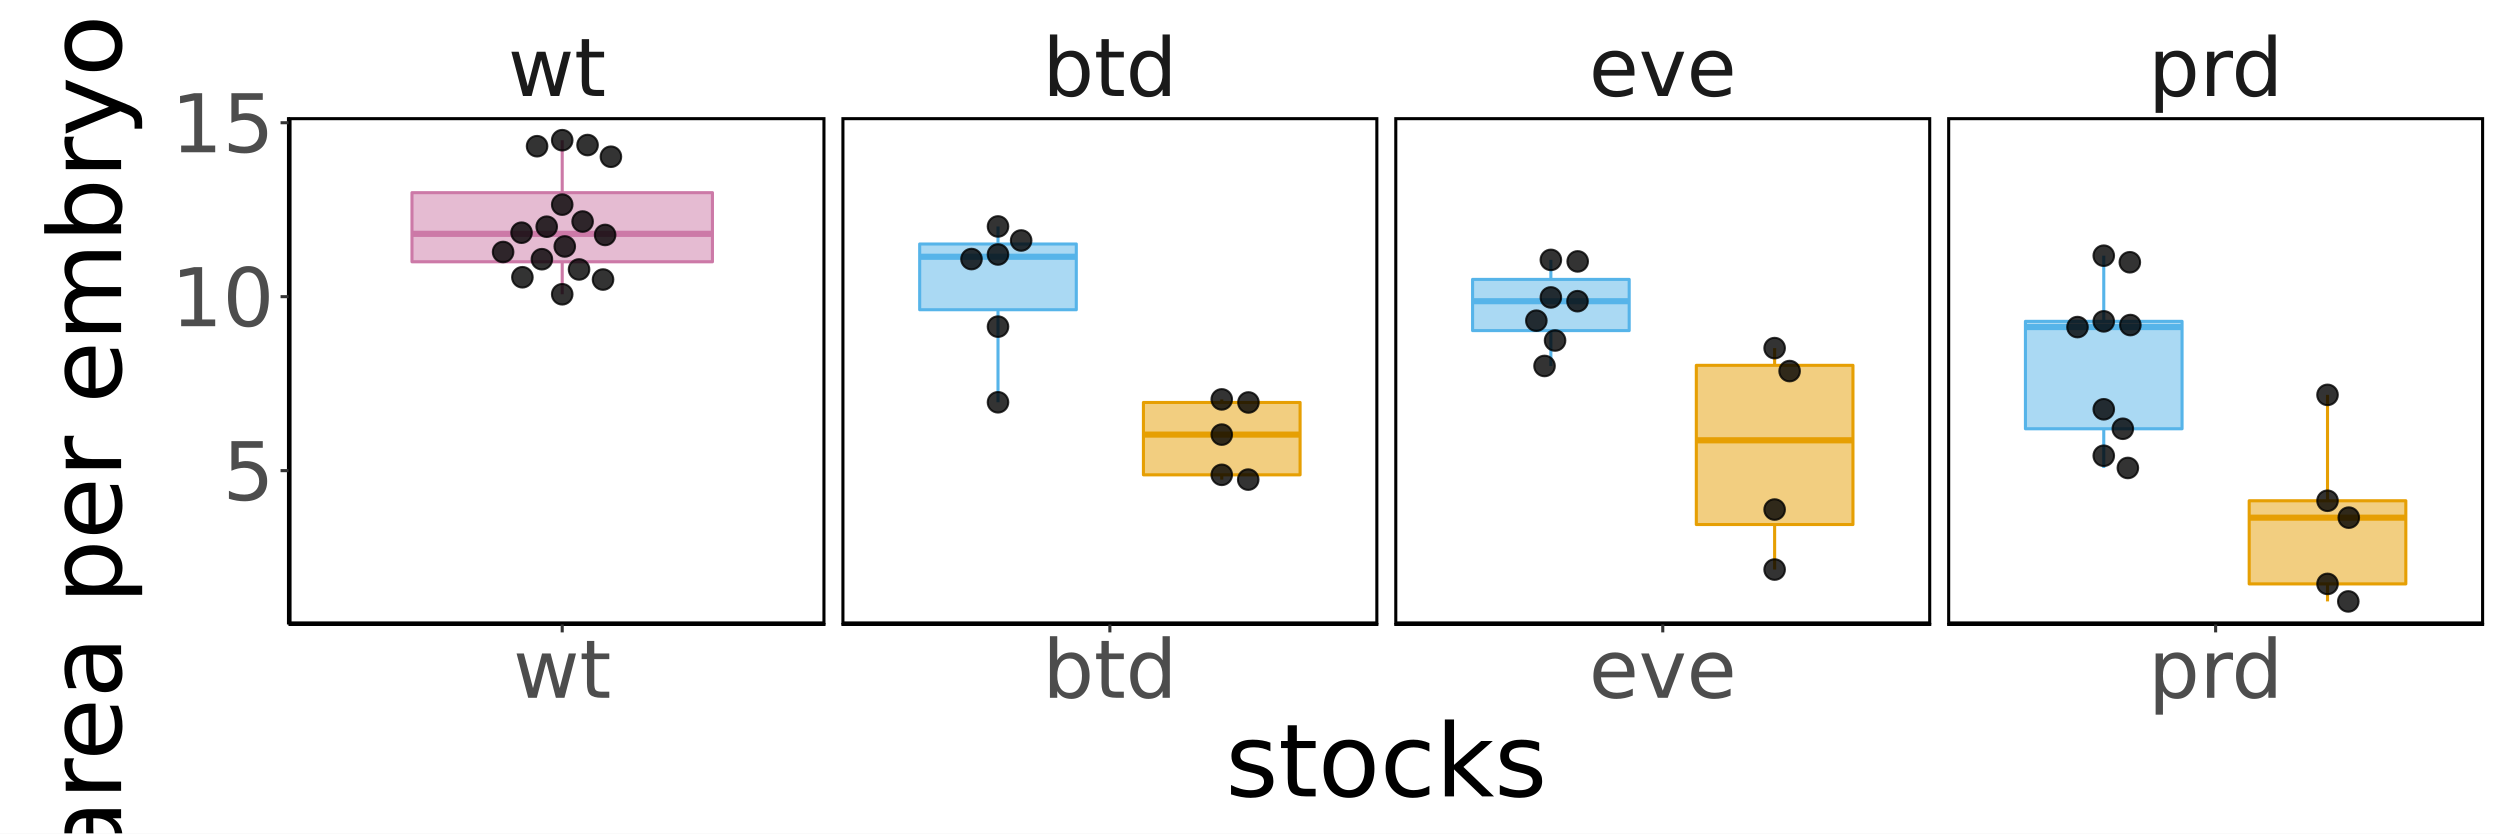
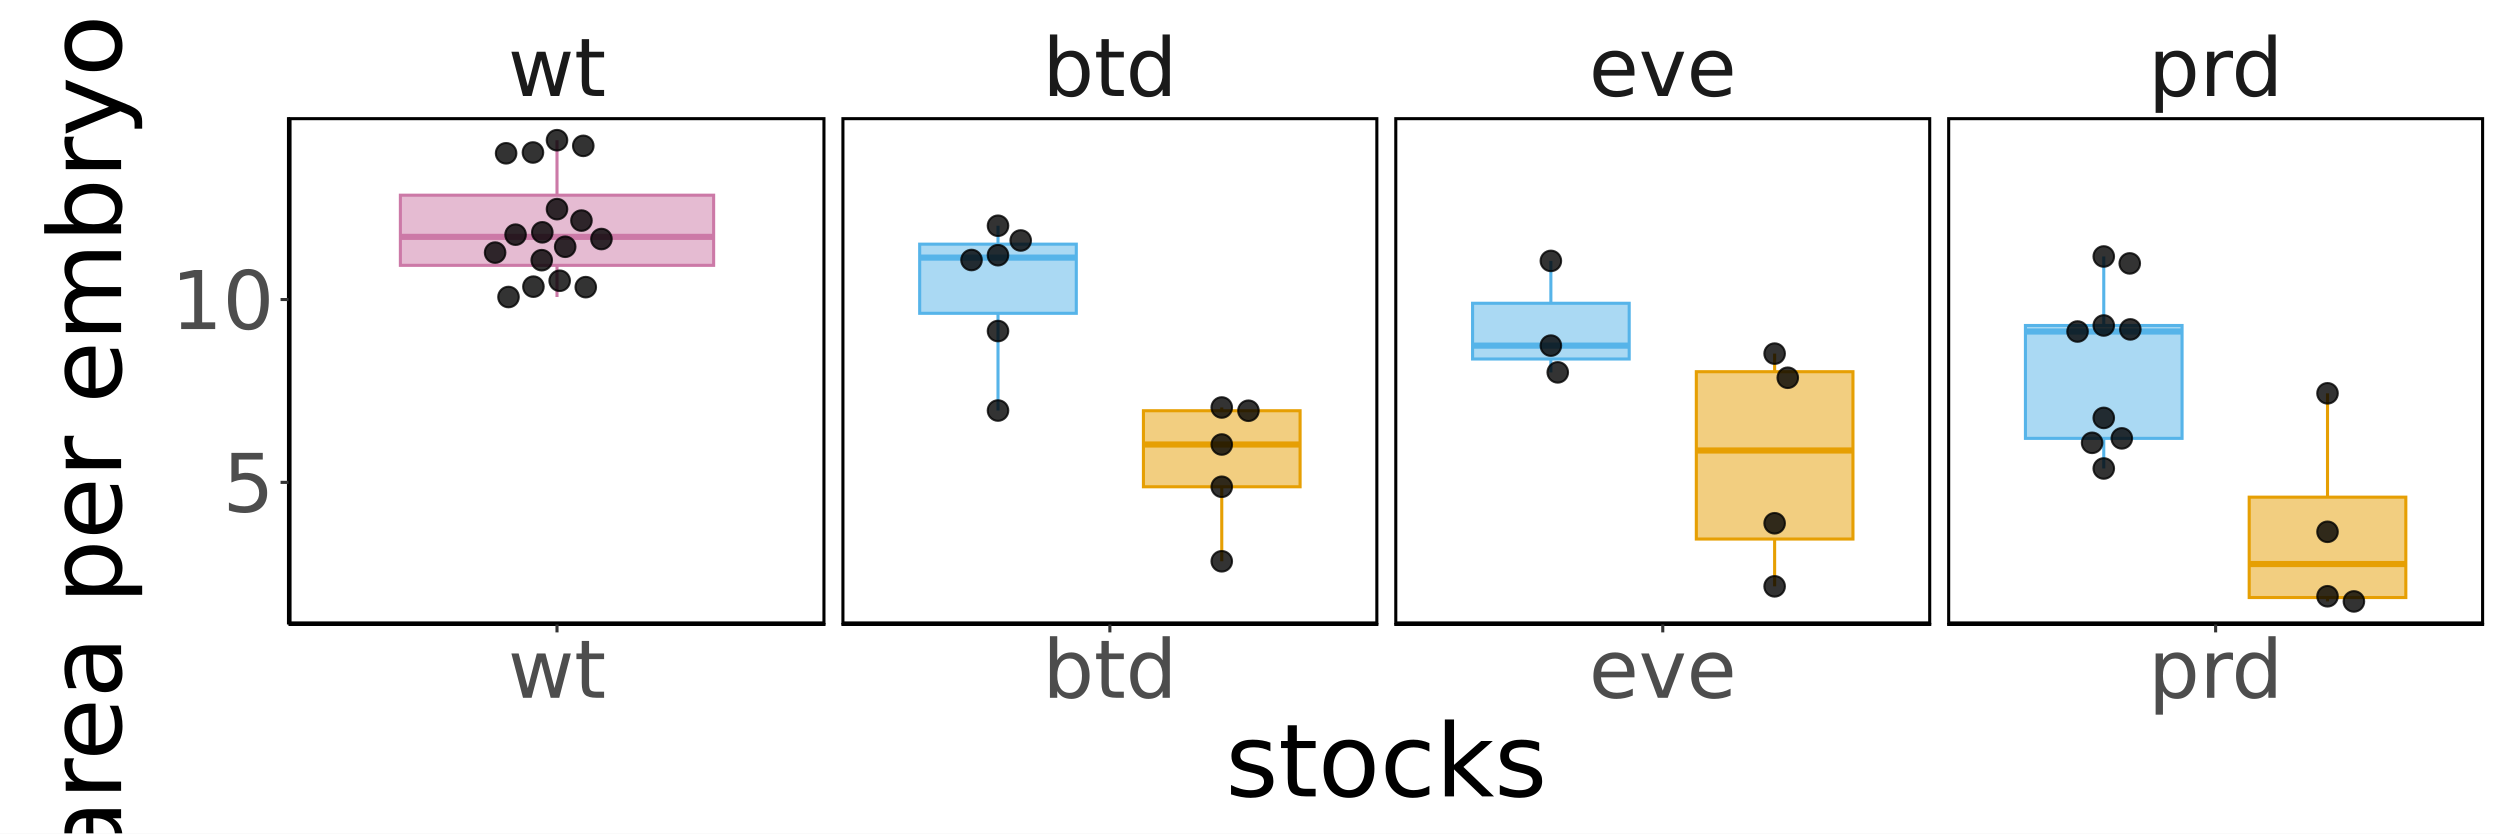
<svg xmlns="http://www.w3.org/2000/svg" class="svglite" width="864.00pt" height="288.00pt" viewBox="0 0 864.00 288.00">
  <defs>
    <style type="text/css">
    .svglite line, .svglite polyline, .svglite polygon, .svglite path, .svglite rect, .svglite circle {
      fill: none;
      stroke: #000000;
      stroke-linecap: round;
      stroke-linejoin: round;
      stroke-miterlimit: 10.00;
    }
    .svglite text {
      white-space: pre;
    }
  </style>
  </defs>
  <rect width="100%" height="100%" style="stroke: none; fill: #FFFFFF;" />
  <defs>
    <clipPath id="cpMC4wMHw4NjQuMDB8MC4wMHwyODguMDA=">
      <rect x="0.00" y="0.00" width="864.00" height="288.00" />
    </clipPath>
  </defs>
  <g clip-path="url(#cpMC4wMHw4NjQuMDB8MC4wMHwyODguMDA=)">
    <rect x="0.00" y="0.00" width="864.00" height="288.00" style="stroke-width: 1.07; stroke: #FFFFFF; fill: #FFFFFF;" />
  </g>
  <defs>
    <clipPath id="cpOTkuNzB8Mjg1LjMwfDQwLjQ4fDIxNS44Mg==">
      <rect x="99.70" y="40.48" width="185.59" height="175.33" />
    </clipPath>
  </defs>
  <g clip-path="url(#cpOTkuNzB8Mjg1LjMwfDQwLjQ4fDIxNS44Mg==)">
    <rect x="99.70" y="40.48" width="185.59" height="175.33" style="stroke-width: 2.13; fill: #FFFFFF;" />
-     <line x1="194.30" y1="66.58" x2="194.30" y2="48.45" style="stroke-width: 1.07; stroke: #CC79A7; stroke-linecap: butt;" />
-     <line x1="194.30" y1="90.47" x2="194.30" y2="101.70" style="stroke-width: 1.07; stroke: #CC79A7; stroke-linecap: butt;" />
-     <polygon points="142.38,66.58 142.38,90.47 246.22,90.47 246.22,66.58 142.38,66.58 " style="stroke-width: 1.07; stroke: #CC79A7; fill: #CC79A7; fill-opacity: 0.50;" />
-     <line x1="142.38" y1="80.81" x2="246.22" y2="80.81" style="stroke-width: 2.13; stroke: #CC79A7; stroke-linecap: butt;" />
-     <circle cx="195.18" cy="85.17" r="3.56" style="stroke-width: 0.71; stroke: #000000; stroke-opacity: 0.80; fill: #000000; fill-opacity: 0.80;" />
-     <circle cx="194.30" cy="48.45" r="3.56" style="stroke-width: 0.71; stroke: #000000; stroke-opacity: 0.80; fill: #000000; fill-opacity: 0.80;" />
-     <circle cx="194.30" cy="101.70" r="3.56" style="stroke-width: 0.71; stroke: #000000; stroke-opacity: 0.80; fill: #000000; fill-opacity: 0.80;" />
-     <circle cx="187.28" cy="89.58" r="3.56" style="stroke-width: 0.71; stroke: #000000; stroke-opacity: 0.80; fill: #000000; fill-opacity: 0.80;" />
-     <circle cx="209.13" cy="81.20" r="3.56" style="stroke-width: 0.71; stroke: #000000; stroke-opacity: 0.80; fill: #000000; fill-opacity: 0.80;" />
-     <circle cx="180.54" cy="95.82" r="3.56" style="stroke-width: 0.71; stroke: #000000; stroke-opacity: 0.80; fill: #000000; fill-opacity: 0.80;" />
-     <circle cx="185.61" cy="50.53" r="3.56" style="stroke-width: 0.71; stroke: #000000; stroke-opacity: 0.80; fill: #000000; fill-opacity: 0.80;" />
-     <circle cx="194.30" cy="70.72" r="3.56" style="stroke-width: 0.71; stroke: #000000; stroke-opacity: 0.80; fill: #000000; fill-opacity: 0.80;" />
-     <circle cx="173.87" cy="87.09" r="3.56" style="stroke-width: 0.71; stroke: #000000; stroke-opacity: 0.80; fill: #000000; fill-opacity: 0.80;" />
-     <circle cx="201.35" cy="76.56" r="3.56" style="stroke-width: 0.71; stroke: #000000; stroke-opacity: 0.80; fill: #000000; fill-opacity: 0.80;" />
-     <circle cx="203.06" cy="50.13" r="3.56" style="stroke-width: 0.71; stroke: #000000; stroke-opacity: 0.80; fill: #000000; fill-opacity: 0.80;" />
-     <circle cx="200.12" cy="93.12" r="3.56" style="stroke-width: 0.71; stroke: #000000; stroke-opacity: 0.80; fill: #000000; fill-opacity: 0.80;" />
-     <circle cx="208.41" cy="96.61" r="3.56" style="stroke-width: 0.71; stroke: #000000; stroke-opacity: 0.80; fill: #000000; fill-opacity: 0.80;" />
-     <circle cx="180.25" cy="80.42" r="3.56" style="stroke-width: 0.71; stroke: #000000; stroke-opacity: 0.80; fill: #000000; fill-opacity: 0.80;" />
-     <circle cx="188.94" cy="78.35" r="3.56" style="stroke-width: 0.71; stroke: #000000; stroke-opacity: 0.80; fill: #000000; fill-opacity: 0.80;" />
-     <circle cx="211.13" cy="54.17" r="3.56" style="stroke-width: 0.71; stroke: #000000; stroke-opacity: 0.80; fill: #000000; fill-opacity: 0.80;" />
+     <line x1="192.50" y1="67.46" x2="192.50" y2="48.45" style="stroke-width: 1.07; stroke: #CC79A7; stroke-linecap: butt;" />
+     <line x1="192.50" y1="91.70" x2="192.50" y2="102.65" style="stroke-width: 1.07; stroke: #CC79A7; stroke-linecap: butt;" />
+     <polygon points="138.37,67.46 138.37,91.70 246.63,91.70 246.63,67.46 138.37,67.46 " style="stroke-width: 1.07; stroke: #CC79A7; stroke-linecap: butt; stroke-linejoin: miter; fill: #CC79A7; fill-opacity: 0.50;" />
+     <line x1="138.37" y1="81.86" x2="246.63" y2="81.86" style="stroke-width: 2.13; stroke: #CC79A7; stroke-linecap: butt; stroke-linejoin: miter;" />
+     <circle cx="195.33" cy="85.28" r="3.56" style="stroke-width: 0.71; stroke: #000000; stroke-opacity: 0.80; fill: #000000; fill-opacity: 0.80;" />
+     <circle cx="201.58" cy="50.41" r="3.56" style="stroke-width: 0.71; stroke: #000000; stroke-opacity: 0.80; fill: #000000; fill-opacity: 0.80;" />
+     <circle cx="175.74" cy="102.65" r="3.56" style="stroke-width: 0.71; stroke: #000000; stroke-opacity: 0.80; fill: #000000; fill-opacity: 0.80;" />
+     <circle cx="187.22" cy="89.92" r="3.56" style="stroke-width: 0.71; stroke: #000000; stroke-opacity: 0.80; fill: #000000; fill-opacity: 0.80;" />
+     <circle cx="178.18" cy="81.10" r="3.56" style="stroke-width: 0.71; stroke: #000000; stroke-opacity: 0.80; fill: #000000; fill-opacity: 0.80;" />
+     <circle cx="193.42" cy="97.03" r="3.56" style="stroke-width: 0.71; stroke: #000000; stroke-opacity: 0.80; fill: #000000; fill-opacity: 0.80;" />
+     <circle cx="174.91" cy="52.98" r="3.56" style="stroke-width: 0.71; stroke: #000000; stroke-opacity: 0.80; fill: #000000; fill-opacity: 0.80;" />
+     <circle cx="192.50" cy="72.28" r="3.56" style="stroke-width: 0.71; stroke: #000000; stroke-opacity: 0.80; fill: #000000; fill-opacity: 0.80;" />
+     <circle cx="171.11" cy="87.30" r="3.56" style="stroke-width: 0.71; stroke: #000000; stroke-opacity: 0.80; fill: #000000; fill-opacity: 0.80;" />
+     <circle cx="200.95" cy="76.23" r="3.56" style="stroke-width: 0.71; stroke: #000000; stroke-opacity: 0.80; fill: #000000; fill-opacity: 0.80;" />
+     <circle cx="192.50" cy="48.45" r="3.56" style="stroke-width: 0.71; stroke: #000000; stroke-opacity: 0.80; fill: #000000; fill-opacity: 0.80;" />
+     <circle cx="184.35" cy="99.07" r="3.56" style="stroke-width: 0.71; stroke: #000000; stroke-opacity: 0.80; fill: #000000; fill-opacity: 0.80;" />
+     <circle cx="202.44" cy="99.24" r="3.56" style="stroke-width: 0.71; stroke: #000000; stroke-opacity: 0.80; fill: #000000; fill-opacity: 0.80;" />
+     <circle cx="187.42" cy="80.29" r="3.56" style="stroke-width: 0.71; stroke: #000000; stroke-opacity: 0.80; fill: #000000; fill-opacity: 0.80;" />
+     <circle cx="207.86" cy="82.61" r="3.56" style="stroke-width: 0.71; stroke: #000000; stroke-opacity: 0.80; fill: #000000; fill-opacity: 0.80;" />
+     <circle cx="184.19" cy="52.70" r="3.56" style="stroke-width: 0.71; stroke: #000000; stroke-opacity: 0.80; fill: #000000; fill-opacity: 0.80;" />
  </g>
  <g clip-path="url(#cpMC4wMHw4NjQuMDB8MC4wMHwyODguMDA=)">
</g>
  <defs>
    <clipPath id="cpMjkwLjc4fDQ3Ni4zN3w0MC40OHwyMTUuODI=">
      <rect x="290.78" y="40.48" width="185.59" height="175.33" />
    </clipPath>
  </defs>
  <g clip-path="url(#cpMjkwLjc4fDQ3Ni4zN3w0MC40OHwyMTUuODI=)">
    <rect x="290.78" y="40.48" width="185.59" height="175.33" style="stroke-width: 2.13; fill: #FFFFFF;" />
-     <line x1="344.91" y1="84.32" x2="344.91" y2="78.26" style="stroke-width: 1.07; stroke: #56B4E9; stroke-linecap: butt;" />
-     <line x1="344.91" y1="107.05" x2="344.91" y2="139.03" style="stroke-width: 1.07; stroke: #56B4E9; stroke-linecap: butt;" />
-     <polygon points="317.84,84.32 317.84,107.05 371.97,107.05 371.97,84.32 317.84,84.32 " style="stroke-width: 1.07; stroke: #56B4E9; fill: #56B4E9; fill-opacity: 0.50;" />
-     <line x1="317.84" y1="88.74" x2="371.97" y2="88.74" style="stroke-width: 2.13; stroke: #56B4E9; stroke-linecap: butt;" />
-     <line x1="422.24" y1="139.09" x2="422.24" y2="138.03" style="stroke-width: 1.07; stroke: #E69F03; stroke-linecap: butt;" />
-     <line x1="422.24" y1="164.10" x2="422.24" y2="165.75" style="stroke-width: 1.07; stroke: #E69F03; stroke-linecap: butt;" />
-     <polygon points="395.17,139.09 395.17,164.10 449.31,164.10 449.31,139.09 395.17,139.09 " style="stroke-width: 1.07; stroke: #E69F03; fill: #E69F03; fill-opacity: 0.50;" />
-     <line x1="395.17" y1="150.20" x2="449.31" y2="150.20" style="stroke-width: 2.13; stroke: #E69F03; stroke-linecap: butt;" />
-     <circle cx="344.91" cy="78.26" r="3.56" style="stroke-width: 0.71; stroke: #000000; stroke-opacity: 0.80; fill: #000000; fill-opacity: 0.80;" />
-     <circle cx="344.90" cy="87.95" r="3.56" style="stroke-width: 0.71; stroke: #000000; stroke-opacity: 0.80; fill: #000000; fill-opacity: 0.80;" />
-     <circle cx="422.24" cy="150.20" r="3.56" style="stroke-width: 0.71; stroke: #000000; stroke-opacity: 0.80; fill: #000000; fill-opacity: 0.80;" />
-     <circle cx="352.91" cy="83.11" r="3.56" style="stroke-width: 0.71; stroke: #000000; stroke-opacity: 0.80; fill: #000000; fill-opacity: 0.80;" />
-     <circle cx="431.38" cy="165.75" r="3.56" style="stroke-width: 0.71; stroke: #000000; stroke-opacity: 0.80; fill: #000000; fill-opacity: 0.80;" />
-     <circle cx="431.46" cy="139.09" r="3.56" style="stroke-width: 0.71; stroke: #000000; stroke-opacity: 0.80; fill: #000000; fill-opacity: 0.80;" />
-     <circle cx="344.91" cy="139.03" r="3.56" style="stroke-width: 0.71; stroke: #000000; stroke-opacity: 0.80; fill: #000000; fill-opacity: 0.80;" />
-     <circle cx="422.24" cy="138.03" r="3.56" style="stroke-width: 0.71; stroke: #000000; stroke-opacity: 0.80; fill: #000000; fill-opacity: 0.80;" />
-     <circle cx="344.91" cy="112.89" r="3.56" style="stroke-width: 0.71; stroke: #000000; stroke-opacity: 0.80; fill: #000000; fill-opacity: 0.80;" />
-     <circle cx="335.75" cy="89.53" r="3.56" style="stroke-width: 0.71; stroke: #000000; stroke-opacity: 0.80; fill: #000000; fill-opacity: 0.80;" />
-     <circle cx="422.24" cy="164.10" r="3.56" style="stroke-width: 0.71; stroke: #000000; stroke-opacity: 0.80; fill: #000000; fill-opacity: 0.80;" />
+     <line x1="344.91" y1="84.38" x2="344.91" y2="78.02" style="stroke-width: 1.07; stroke: #56B4E9; stroke-linecap: butt;" />
+     <line x1="344.91" y1="108.28" x2="344.91" y2="141.88" style="stroke-width: 1.07; stroke: #56B4E9; stroke-linecap: butt;" />
+     <polygon points="317.84,84.38 317.84,108.28 371.97,108.28 371.97,84.38 317.84,84.38 " style="stroke-width: 1.07; stroke: #56B4E9; stroke-linecap: butt; stroke-linejoin: miter; fill: #56B4E9; fill-opacity: 0.50;" />
+     <line x1="317.84" y1="89.03" x2="371.97" y2="89.03" style="stroke-width: 2.13; stroke: #56B4E9; stroke-linecap: butt; stroke-linejoin: miter;" />
+     <line x1="422.24" y1="141.95" x2="422.24" y2="140.83" style="stroke-width: 1.07; stroke: #E69F03; stroke-linecap: butt;" />
+     <line x1="422.24" y1="168.23" x2="422.24" y2="193.98" style="stroke-width: 1.07; stroke: #E69F03; stroke-linecap: butt;" />
+     <polygon points="395.17,141.95 395.17,168.23 449.31,168.23 449.31,141.95 395.17,141.95 " style="stroke-width: 1.07; stroke: #E69F03; stroke-linecap: butt; stroke-linejoin: miter; fill: #E69F03; fill-opacity: 0.50;" />
+     <line x1="395.17" y1="153.62" x2="449.31" y2="153.62" style="stroke-width: 2.13; stroke: #E69F03; stroke-linecap: butt; stroke-linejoin: miter;" />
+     <circle cx="344.91" cy="78.02" r="3.56" style="stroke-width: 0.71; stroke: #000000; stroke-opacity: 0.80; fill: #000000; fill-opacity: 0.80;" />
+     <circle cx="344.90" cy="88.20" r="3.56" style="stroke-width: 0.71; stroke: #000000; stroke-opacity: 0.80; fill: #000000; fill-opacity: 0.80;" />
+     <circle cx="352.76" cy="83.11" r="3.56" style="stroke-width: 0.71; stroke: #000000; stroke-opacity: 0.80; fill: #000000; fill-opacity: 0.80;" />
+     <circle cx="344.91" cy="141.88" r="3.56" style="stroke-width: 0.71; stroke: #000000; stroke-opacity: 0.80; fill: #000000; fill-opacity: 0.80;" />
+     <circle cx="344.91" cy="114.41" r="3.56" style="stroke-width: 0.71; stroke: #000000; stroke-opacity: 0.80; fill: #000000; fill-opacity: 0.80;" />
+     <circle cx="335.76" cy="89.86" r="3.56" style="stroke-width: 0.71; stroke: #000000; stroke-opacity: 0.80; fill: #000000; fill-opacity: 0.80;" />
+     <circle cx="422.24" cy="153.62" r="3.56" style="stroke-width: 0.71; stroke: #000000; stroke-opacity: 0.80; fill: #000000; fill-opacity: 0.80;" />
+     <circle cx="422.24" cy="193.98" r="3.56" style="stroke-width: 0.71; stroke: #000000; stroke-opacity: 0.80; fill: #000000; fill-opacity: 0.80;" />
+     <circle cx="431.46" cy="141.95" r="3.56" style="stroke-width: 0.71; stroke: #000000; stroke-opacity: 0.80; fill: #000000; fill-opacity: 0.80;" />
+     <circle cx="422.24" cy="140.83" r="3.56" style="stroke-width: 0.71; stroke: #000000; stroke-opacity: 0.80; fill: #000000; fill-opacity: 0.80;" />
+     <circle cx="422.24" cy="168.23" r="3.56" style="stroke-width: 0.71; stroke: #000000; stroke-opacity: 0.80; fill: #000000; fill-opacity: 0.80;" />
  </g>
  <g clip-path="url(#cpMC4wMHw4NjQuMDB8MC4wMHwyODguMDA=)">
</g>
  <defs>
    <clipPath id="cpNDgxLjg1fDY2Ny40NXw0MC40OHwyMTUuODI=">
      <rect x="481.85" y="40.48" width="185.59" height="175.33" />
    </clipPath>
  </defs>
  <g clip-path="url(#cpNDgxLjg1fDY2Ny40NXw0MC40OHwyMTUuODI=)">
    <rect x="481.85" y="40.48" width="185.59" height="175.33" style="stroke-width: 2.13; fill: #FFFFFF;" />
-     <line x1="535.98" y1="96.56" x2="535.98" y2="89.82" style="stroke-width: 1.07; stroke: #56B4E9; stroke-linecap: butt;" />
-     <line x1="535.98" y1="114.25" x2="535.98" y2="126.48" style="stroke-width: 1.07; stroke: #56B4E9; stroke-linecap: butt;" />
-     <polygon points="508.92,96.56 508.92,114.25 563.05,114.25 563.05,96.56 508.92,96.56 " style="stroke-width: 1.07; stroke: #56B4E9; fill: #56B4E9; fill-opacity: 0.50;" />
-     <line x1="508.92" y1="104.09" x2="563.05" y2="104.09" style="stroke-width: 2.13; stroke: #56B4E9; stroke-linecap: butt;" />
-     <line x1="613.31" y1="126.26" x2="613.31" y2="120.31" style="stroke-width: 1.07; stroke: #E69F03; stroke-linecap: butt;" />
-     <line x1="613.31" y1="181.28" x2="613.31" y2="196.84" style="stroke-width: 1.07; stroke: #E69F03; stroke-linecap: butt;" />
-     <polygon points="586.25,126.26 586.25,181.28 640.38,181.28 640.38,126.26 586.25,126.26 " style="stroke-width: 1.07; stroke: #E69F03; fill: #E69F03; fill-opacity: 0.50;" />
-     <line x1="586.25" y1="152.17" x2="640.38" y2="152.17" style="stroke-width: 2.13; stroke: #E69F03; stroke-linecap: butt;" />
-     <circle cx="613.31" cy="176.10" r="3.56" style="stroke-width: 0.71; stroke: #000000; stroke-opacity: 0.80; fill: #000000; fill-opacity: 0.80;" />
-     <circle cx="533.79" cy="126.48" r="3.56" style="stroke-width: 0.71; stroke: #000000; stroke-opacity: 0.80; fill: #000000; fill-opacity: 0.80;" />
-     <circle cx="613.31" cy="120.31" r="3.56" style="stroke-width: 0.71; stroke: #000000; stroke-opacity: 0.80; fill: #000000; fill-opacity: 0.80;" />
-     <circle cx="537.43" cy="117.68" r="3.56" style="stroke-width: 0.71; stroke: #000000; stroke-opacity: 0.80; fill: #000000; fill-opacity: 0.80;" />
-     <circle cx="535.98" cy="89.82" r="3.56" style="stroke-width: 0.71; stroke: #000000; stroke-opacity: 0.80; fill: #000000; fill-opacity: 0.80;" />
-     <circle cx="618.49" cy="128.24" r="3.56" style="stroke-width: 0.71; stroke: #000000; stroke-opacity: 0.80; fill: #000000; fill-opacity: 0.80;" />
-     <circle cx="545.25" cy="90.34" r="3.56" style="stroke-width: 0.71; stroke: #000000; stroke-opacity: 0.80; fill: #000000; fill-opacity: 0.80;" />
-     <circle cx="613.31" cy="196.84" r="3.56" style="stroke-width: 0.71; stroke: #000000; stroke-opacity: 0.80; fill: #000000; fill-opacity: 0.80;" />
-     <circle cx="530.96" cy="110.83" r="3.56" style="stroke-width: 0.71; stroke: #000000; stroke-opacity: 0.80; fill: #000000; fill-opacity: 0.80;" />
-     <circle cx="545.18" cy="104.09" r="3.56" style="stroke-width: 0.71; stroke: #000000; stroke-opacity: 0.80; fill: #000000; fill-opacity: 0.80;" />
-     <circle cx="535.98" cy="102.79" r="3.56" style="stroke-width: 0.71; stroke: #000000; stroke-opacity: 0.80; fill: #000000; fill-opacity: 0.80;" />
+     <line x1="535.98" y1="104.81" x2="535.98" y2="90.17" style="stroke-width: 1.07; stroke: #56B4E9; stroke-linecap: butt;" />
+     <line x1="535.98" y1="124.07" x2="535.98" y2="128.69" style="stroke-width: 1.07; stroke: #56B4E9; stroke-linecap: butt;" />
+     <polygon points="508.92,104.81 508.92,124.07 563.05,124.07 563.05,104.81 508.92,104.81 " style="stroke-width: 1.07; stroke: #56B4E9; stroke-linecap: butt; stroke-linejoin: miter; fill: #56B4E9; fill-opacity: 0.50;" />
+     <line x1="508.92" y1="119.45" x2="563.05" y2="119.45" style="stroke-width: 2.13; stroke: #56B4E9; stroke-linecap: butt; stroke-linejoin: miter;" />
+     <line x1="613.31" y1="128.46" x2="613.31" y2="122.21" style="stroke-width: 1.07; stroke: #E69F03; stroke-linecap: butt;" />
+     <line x1="613.31" y1="186.29" x2="613.31" y2="202.64" style="stroke-width: 1.07; stroke: #E69F03; stroke-linecap: butt;" />
+     <polygon points="586.25,128.46 586.25,186.29 640.38,186.29 640.38,128.46 586.25,128.46 " style="stroke-width: 1.07; stroke: #E69F03; stroke-linecap: butt; stroke-linejoin: miter; fill: #E69F03; fill-opacity: 0.50;" />
+     <line x1="586.25" y1="155.69" x2="640.38" y2="155.69" style="stroke-width: 2.13; stroke: #E69F03; stroke-linecap: butt; stroke-linejoin: miter;" />
+     <circle cx="538.36" cy="128.69" r="3.56" style="stroke-width: 0.71; stroke: #000000; stroke-opacity: 0.80; fill: #000000; fill-opacity: 0.80;" />
+     <circle cx="535.98" cy="119.45" r="3.56" style="stroke-width: 0.71; stroke: #000000; stroke-opacity: 0.80; fill: #000000; fill-opacity: 0.80;" />
+     <circle cx="535.98" cy="90.17" r="3.56" style="stroke-width: 0.71; stroke: #000000; stroke-opacity: 0.80; fill: #000000; fill-opacity: 0.80;" />
+     <circle cx="613.31" cy="180.84" r="3.56" style="stroke-width: 0.71; stroke: #000000; stroke-opacity: 0.80; fill: #000000; fill-opacity: 0.80;" />
+     <circle cx="613.31" cy="122.21" r="3.56" style="stroke-width: 0.71; stroke: #000000; stroke-opacity: 0.80; fill: #000000; fill-opacity: 0.80;" />
+     <circle cx="617.85" cy="130.55" r="3.56" style="stroke-width: 0.71; stroke: #000000; stroke-opacity: 0.80; fill: #000000; fill-opacity: 0.80;" />
+     <circle cx="613.31" cy="202.64" r="3.56" style="stroke-width: 0.71; stroke: #000000; stroke-opacity: 0.80; fill: #000000; fill-opacity: 0.80;" />
  </g>
  <g clip-path="url(#cpMC4wMHw4NjQuMDB8MC4wMHwyODguMDA=)">
</g>
  <defs>
    <clipPath id="cpNjcyLjkzfDg1OC41Mnw0MC40OHwyMTUuODI=">
      <rect x="672.93" y="40.48" width="185.59" height="175.33" />
    </clipPath>
  </defs>
  <g clip-path="url(#cpNjcyLjkzfDg1OC41Mnw0MC40OHwyMTUuODI=)">
    <rect x="672.93" y="40.48" width="185.59" height="175.33" style="stroke-width: 2.13; fill: #FFFFFF;" />
-     <line x1="727.06" y1="111.06" x2="727.06" y2="88.37" style="stroke-width: 1.07; stroke: #56B4E9; stroke-linecap: butt;" />
-     <line x1="727.06" y1="148.18" x2="727.06" y2="161.73" style="stroke-width: 1.07; stroke: #56B4E9; stroke-linecap: butt;" />
-     <polygon points="699.99,111.06 699.99,148.18 754.12,148.18 754.12,111.06 699.99,111.06 " style="stroke-width: 1.07; stroke: #56B4E9; fill: #56B4E9; fill-opacity: 0.50;" />
-     <line x1="699.99" y1="113.04" x2="754.12" y2="113.04" style="stroke-width: 2.13; stroke: #56B4E9; stroke-linecap: butt;" />
-     <line x1="804.39" y1="173.06" x2="804.39" y2="136.47" style="stroke-width: 1.07; stroke: #E69F03; stroke-linecap: butt;" />
-     <line x1="804.39" y1="201.80" x2="804.39" y2="207.85" style="stroke-width: 1.07; stroke: #E69F03; stroke-linecap: butt;" />
-     <polygon points="777.32,173.06 777.32,201.80 831.45,201.80 831.45,173.06 777.32,173.06 " style="stroke-width: 1.07; stroke: #E69F03; fill: #E69F03; fill-opacity: 0.50;" />
-     <line x1="777.32" y1="178.90" x2="831.45" y2="178.90" style="stroke-width: 2.13; stroke: #E69F03; stroke-linecap: butt;" />
-     <circle cx="727.06" cy="88.37" r="3.56" style="stroke-width: 0.71; stroke: #000000; stroke-opacity: 0.80; fill: #000000; fill-opacity: 0.80;" />
-     <circle cx="804.39" cy="136.47" r="3.56" style="stroke-width: 0.71; stroke: #000000; stroke-opacity: 0.80; fill: #000000; fill-opacity: 0.80;" />
-     <circle cx="727.06" cy="157.51" r="3.56" style="stroke-width: 0.71; stroke: #000000; stroke-opacity: 0.80; fill: #000000; fill-opacity: 0.80;" />
-     <circle cx="811.57" cy="207.85" r="3.56" style="stroke-width: 0.71; stroke: #000000; stroke-opacity: 0.80; fill: #000000; fill-opacity: 0.80;" />
-     <circle cx="733.65" cy="148.18" r="3.56" style="stroke-width: 0.71; stroke: #000000; stroke-opacity: 0.80; fill: #000000; fill-opacity: 0.80;" />
-     <circle cx="804.39" cy="201.80" r="3.56" style="stroke-width: 0.71; stroke: #000000; stroke-opacity: 0.80; fill: #000000; fill-opacity: 0.80;" />
-     <circle cx="735.39" cy="161.73" r="3.56" style="stroke-width: 0.71; stroke: #000000; stroke-opacity: 0.80; fill: #000000; fill-opacity: 0.80;" />
-     <circle cx="727.06" cy="141.45" r="3.56" style="stroke-width: 0.71; stroke: #000000; stroke-opacity: 0.80; fill: #000000; fill-opacity: 0.80;" />
-     <circle cx="804.39" cy="173.06" r="3.56" style="stroke-width: 0.71; stroke: #000000; stroke-opacity: 0.80; fill: #000000; fill-opacity: 0.80;" />
-     <circle cx="736.07" cy="90.64" r="3.56" style="stroke-width: 0.71; stroke: #000000; stroke-opacity: 0.80; fill: #000000; fill-opacity: 0.80;" />
-     <circle cx="727.06" cy="111.06" r="3.56" style="stroke-width: 0.71; stroke: #000000; stroke-opacity: 0.80; fill: #000000; fill-opacity: 0.80;" />
-     <circle cx="717.98" cy="113.04" r="3.56" style="stroke-width: 0.71; stroke: #000000; stroke-opacity: 0.80; fill: #000000; fill-opacity: 0.80;" />
-     <circle cx="736.25" cy="112.34" r="3.56" style="stroke-width: 0.71; stroke: #000000; stroke-opacity: 0.80; fill: #000000; fill-opacity: 0.80;" />
-     <circle cx="811.74" cy="178.90" r="3.56" style="stroke-width: 0.71; stroke: #000000; stroke-opacity: 0.80; fill: #000000; fill-opacity: 0.80;" />
+     <line x1="727.06" y1="112.49" x2="727.06" y2="88.64" style="stroke-width: 1.07; stroke: #56B4E9; stroke-linecap: butt;" />
+     <line x1="727.06" y1="151.50" x2="727.06" y2="161.91" style="stroke-width: 1.07; stroke: #56B4E9; stroke-linecap: butt;" />
+     <polygon points="699.99,112.49 699.99,151.50 754.12,151.50 754.12,112.49 699.99,112.49 " style="stroke-width: 1.07; stroke: #56B4E9; stroke-linecap: butt; stroke-linejoin: miter; fill: #56B4E9; fill-opacity: 0.50;" />
+     <line x1="699.99" y1="114.57" x2="754.12" y2="114.57" style="stroke-width: 2.13; stroke: #56B4E9; stroke-linecap: butt; stroke-linejoin: miter;" />
+     <line x1="804.39" y1="171.82" x2="804.39" y2="135.93" style="stroke-width: 1.07; stroke: #E69F03; stroke-linecap: butt;" />
+     <line x1="804.39" y1="206.51" x2="804.39" y2="207.85" style="stroke-width: 1.07; stroke: #E69F03; stroke-linecap: butt;" />
+     <polygon points="777.32,171.82 777.32,206.51 831.45,206.51 831.45,171.82 777.32,171.82 " style="stroke-width: 1.07; stroke: #E69F03; stroke-linecap: butt; stroke-linejoin: miter; fill: #E69F03; fill-opacity: 0.50;" />
+     <line x1="777.32" y1="194.93" x2="831.45" y2="194.93" style="stroke-width: 2.13; stroke: #E69F03; stroke-linecap: butt; stroke-linejoin: miter;" />
+     <circle cx="727.06" cy="88.64" r="3.56" style="stroke-width: 0.71; stroke: #000000; stroke-opacity: 0.80; fill: #000000; fill-opacity: 0.80;" />
+     <circle cx="723.03" cy="153.04" r="3.56" style="stroke-width: 0.71; stroke: #000000; stroke-opacity: 0.80; fill: #000000; fill-opacity: 0.80;" />
+     <circle cx="733.30" cy="151.50" r="3.56" style="stroke-width: 0.71; stroke: #000000; stroke-opacity: 0.80; fill: #000000; fill-opacity: 0.80;" />
+     <circle cx="727.06" cy="161.91" r="3.56" style="stroke-width: 0.71; stroke: #000000; stroke-opacity: 0.80; fill: #000000; fill-opacity: 0.80;" />
+     <circle cx="727.06" cy="144.43" r="3.56" style="stroke-width: 0.71; stroke: #000000; stroke-opacity: 0.80; fill: #000000; fill-opacity: 0.80;" />
+     <circle cx="736.04" cy="91.03" r="3.56" style="stroke-width: 0.71; stroke: #000000; stroke-opacity: 0.80; fill: #000000; fill-opacity: 0.80;" />
+     <circle cx="727.06" cy="112.49" r="3.56" style="stroke-width: 0.71; stroke: #000000; stroke-opacity: 0.80; fill: #000000; fill-opacity: 0.80;" />
+     <circle cx="718.00" cy="114.57" r="3.56" style="stroke-width: 0.71; stroke: #000000; stroke-opacity: 0.80; fill: #000000; fill-opacity: 0.80;" />
+     <circle cx="736.24" cy="113.84" r="3.56" style="stroke-width: 0.71; stroke: #000000; stroke-opacity: 0.80; fill: #000000; fill-opacity: 0.80;" />
+     <circle cx="804.39" cy="135.93" r="3.56" style="stroke-width: 0.71; stroke: #000000; stroke-opacity: 0.80; fill: #000000; fill-opacity: 0.80;" />
+     <circle cx="804.39" cy="206.07" r="3.56" style="stroke-width: 0.71; stroke: #000000; stroke-opacity: 0.80; fill: #000000; fill-opacity: 0.80;" />
+     <circle cx="813.51" cy="207.85" r="3.56" style="stroke-width: 0.71; stroke: #000000; stroke-opacity: 0.80; fill: #000000; fill-opacity: 0.80;" />
+     <circle cx="804.39" cy="183.79" r="3.56" style="stroke-width: 0.71; stroke: #000000; stroke-opacity: 0.80; fill: #000000; fill-opacity: 0.80;" />
  </g>
  <g clip-path="url(#cpMC4wMHw4NjQuMDB8MC4wMHwyODguMDA=)">
</g>
  <defs>
    <clipPath id="cpOTkuNzB8Mjg1LjMwfDUuNDh8NDAuNDg=">
      <rect x="99.70" y="5.48" width="185.59" height="35.00" />
    </clipPath>
  </defs>
  <g clip-path="url(#cpOTkuNzB8Mjg1LjMwfDUuNDh8NDAuNDg=)">
    <text x="192.50" y="33.19" text-anchor="middle" style="font-size: 28.00px;fill: #1A1A1A; font-family: &quot;DejaVu Sans&quot;;" textLength="33.88px" lengthAdjust="spacingAndGlyphs">wt</text>
  </g>
  <g clip-path="url(#cpMC4wMHw4NjQuMDB8MC4wMHwyODguMDA=)">
</g>
  <defs>
    <clipPath id="cpMjkwLjc4fDQ3Ni4zN3w1LjQ4fDQwLjQ4">
      <rect x="290.78" y="5.48" width="185.59" height="35.00" />
    </clipPath>
  </defs>
  <g clip-path="url(#cpMjkwLjc4fDQ3Ni4zN3w1LjQ4fDQwLjQ4)">
    <text x="383.57" y="33.19" text-anchor="middle" style="font-size: 28.00px;fill: #1A1A1A; font-family: &quot;DejaVu Sans&quot;;" textLength="46.53px" lengthAdjust="spacingAndGlyphs">btd</text>
  </g>
  <g clip-path="url(#cpMC4wMHw4NjQuMDB8MC4wMHwyODguMDA=)">
</g>
  <defs>
    <clipPath id="cpNDgxLjg1fDY2Ny40NXw1LjQ4fDQwLjQ4">
      <rect x="481.85" y="5.48" width="185.59" height="35.00" />
    </clipPath>
  </defs>
  <g clip-path="url(#cpNDgxLjg1fDY2Ny40NXw1LjQ4fDQwLjQ4)">
    <text x="574.65" y="33.19" text-anchor="middle" style="font-size: 28.00px;fill: #1A1A1A; font-family: &quot;DejaVu Sans&quot;;" textLength="51.03px" lengthAdjust="spacingAndGlyphs">eve</text>
  </g>
  <g clip-path="url(#cpMC4wMHw4NjQuMDB8MC4wMHwyODguMDA=)">
</g>
  <defs>
    <clipPath id="cpNjcyLjkzfDg1OC41Mnw1LjQ4fDQwLjQ4">
      <rect x="672.93" y="5.48" width="185.59" height="35.00" />
    </clipPath>
  </defs>
  <g clip-path="url(#cpNjcyLjkzfDg1OC41Mnw1LjQ4fDQwLjQ4)">
    <text x="765.72" y="33.19" text-anchor="middle" style="font-size: 28.00px;fill: #1A1A1A; font-family: &quot;DejaVu Sans&quot;;" textLength="46.58px" lengthAdjust="spacingAndGlyphs">prd</text>
  </g>
  <g clip-path="url(#cpMC4wMHw4NjQuMDB8MC4wMHwyODguMDA=)">
    <polyline points="99.70,215.82 285.30,215.82 " style="stroke-width: 1.07; stroke-linecap: butt;" />
-     <polyline points="194.30,218.56 194.30,215.82 " style="stroke-width: 1.07; stroke: #333333; stroke-linecap: butt;" />
-     <text x="194.30" y="241.16" text-anchor="middle" style="font-size: 28.00px;fill: #4D4D4D; font-family: &quot;DejaVu Sans&quot;;" textLength="33.88px" lengthAdjust="spacingAndGlyphs">wt</text>
+     <polyline points="192.50,218.56 192.50,215.82 " style="stroke-width: 1.07; stroke: #333333; stroke-linecap: butt;" />
+     <text x="192.50" y="241.16" text-anchor="middle" style="font-size: 28.00px;fill: #4D4D4D; font-family: &quot;DejaVu Sans&quot;;" textLength="33.88px" lengthAdjust="spacingAndGlyphs">wt</text>
    <polyline points="290.78,215.82 476.37,215.82 " style="stroke-width: 1.07; stroke-linecap: butt;" />
    <polyline points="383.57,218.56 383.57,215.82 " style="stroke-width: 1.07; stroke: #333333; stroke-linecap: butt;" />
    <text x="383.57" y="241.16" text-anchor="middle" style="font-size: 28.00px;fill: #4D4D4D; font-family: &quot;DejaVu Sans&quot;;" textLength="46.53px" lengthAdjust="spacingAndGlyphs">btd</text>
    <polyline points="481.85,215.82 667.45,215.82 " style="stroke-width: 1.07; stroke-linecap: butt;" />
    <polyline points="574.65,218.56 574.65,215.82 " style="stroke-width: 1.07; stroke: #333333; stroke-linecap: butt;" />
    <text x="574.65" y="241.16" text-anchor="middle" style="font-size: 28.00px;fill: #4D4D4D; font-family: &quot;DejaVu Sans&quot;;" textLength="51.03px" lengthAdjust="spacingAndGlyphs">eve</text>
    <polyline points="672.93,215.82 858.52,215.82 " style="stroke-width: 1.07; stroke-linecap: butt;" />
    <polyline points="765.72,218.56 765.72,215.82 " style="stroke-width: 1.07; stroke: #333333; stroke-linecap: butt;" />
    <text x="765.72" y="241.16" text-anchor="middle" style="font-size: 28.00px;fill: #4D4D4D; font-family: &quot;DejaVu Sans&quot;;" textLength="46.58px" lengthAdjust="spacingAndGlyphs">prd</text>
    <polyline points="99.70,215.82 99.70,40.48 " style="stroke-width: 1.07; stroke-linecap: butt;" />
-     <text x="94.77" y="172.85" text-anchor="end" style="font-size: 28.00px;fill: #4D4D4D; font-family: &quot;DejaVu Sans&quot;;" textLength="17.81px" lengthAdjust="spacingAndGlyphs">5</text>
-     <text x="94.77" y="112.73" text-anchor="end" style="font-size: 28.00px;fill: #4D4D4D; font-family: &quot;DejaVu Sans&quot;;" textLength="35.63px" lengthAdjust="spacingAndGlyphs">10</text>
-     <text x="94.77" y="52.62" text-anchor="end" style="font-size: 28.00px;fill: #4D4D4D; font-family: &quot;DejaVu Sans&quot;;" textLength="35.63px" lengthAdjust="spacingAndGlyphs">15</text>
-     <polyline points="96.96,162.65 99.70,162.65 " style="stroke-width: 1.07; stroke: #333333; stroke-linecap: butt;" />
-     <polyline points="96.96,102.53 99.70,102.53 " style="stroke-width: 1.07; stroke: #333333; stroke-linecap: butt;" />
-     <polyline points="96.96,42.41 99.70,42.41 " style="stroke-width: 1.07; stroke: #333333; stroke-linecap: butt;" />
+     <text x="94.77" y="176.91" text-anchor="end" style="font-size: 28.00px;fill: #4D4D4D; font-family: &quot;DejaVu Sans&quot;;" textLength="17.81px" lengthAdjust="spacingAndGlyphs">5</text>
+     <text x="94.77" y="113.73" text-anchor="end" style="font-size: 28.00px;fill: #4D4D4D; font-family: &quot;DejaVu Sans&quot;;" textLength="35.63px" lengthAdjust="spacingAndGlyphs">10</text>
+     <polyline points="96.96,166.71 99.70,166.71 " style="stroke-width: 1.07; stroke: #333333; stroke-linecap: butt;" />
+     <polyline points="96.96,103.52 99.70,103.52 " style="stroke-width: 1.07; stroke: #333333; stroke-linecap: butt;" />
    <text x="479.11" y="275.24" text-anchor="middle" style="font-size: 35.00px; font-family: &quot;DejaVu Sans&quot;;" textLength="111.12px" lengthAdjust="spacingAndGlyphs">stocks</text>
    <text transform="translate(41.85,509.63) rotate(-90)" style="font-size: 35.00px; font-family: &quot;DejaVu Sans&quot;;" textLength="515.66px" lengthAdjust="spacingAndGlyphs">total folded area per embryo </text>
    <text transform="translate(41.85,-6.03) rotate(-90)" style="font-size: 43.75px; font-family: &quot;Symbol&quot;;" textLength="26.25px" lengthAdjust="spacingAndGlyphs">(</text>
    <text transform="translate(41.85,-32.28) rotate(-90)" style="font-size: 35.00px; font-family: &quot;DejaVu Sans&quot;;" textLength="22.27px" lengthAdjust="spacingAndGlyphs">µ</text>
    <text transform="translate(41.85,-54.55) rotate(-90)" style="font-size: 35.00px; font-family: &quot;DejaVu Sans&quot;;" textLength="34.09px" lengthAdjust="spacingAndGlyphs">m</text>
    <text transform="translate(23.67,-88.64) rotate(-90)" style="font-size: 24.50px; font-family: &quot;DejaVu Sans&quot;;" textLength="15.59px" lengthAdjust="spacingAndGlyphs">2</text>
    <text transform="translate(41.85,-104.23) rotate(-90)" style="font-size: 43.75px; font-family: &quot;Symbol&quot;;" textLength="26.25px" lengthAdjust="spacingAndGlyphs">)</text>
    <text transform="translate(41.85,-130.48) rotate(-90)" style="font-size: 35.00px; font-family: &quot;Symbol&quot;;" textLength="21.00px" lengthAdjust="spacingAndGlyphs"> </text>
    <text transform="translate(41.85,-151.48) rotate(-90)" style="font-size: 35.00px; font-family: &quot;DejaVu Sans&quot;;" textLength="20.71px" lengthAdjust="spacingAndGlyphs">x</text>
    <text transform="translate(41.85,-172.20) rotate(-90)" style="font-size: 35.00px; font-family: &quot;Symbol&quot;;" textLength="21.00px" lengthAdjust="spacingAndGlyphs"> </text>
    <text transform="translate(41.85,-193.20) rotate(-90)" style="font-size: 35.00px; font-family: &quot;DejaVu Sans&quot;;" textLength="44.54px" lengthAdjust="spacingAndGlyphs">10</text>
    <text transform="translate(23.67,-237.74) rotate(-90)" style="font-size: 24.50px; font-family: &quot;DejaVu Sans&quot;;" textLength="15.59px" lengthAdjust="spacingAndGlyphs">3</text>
  </g>
</svg>
